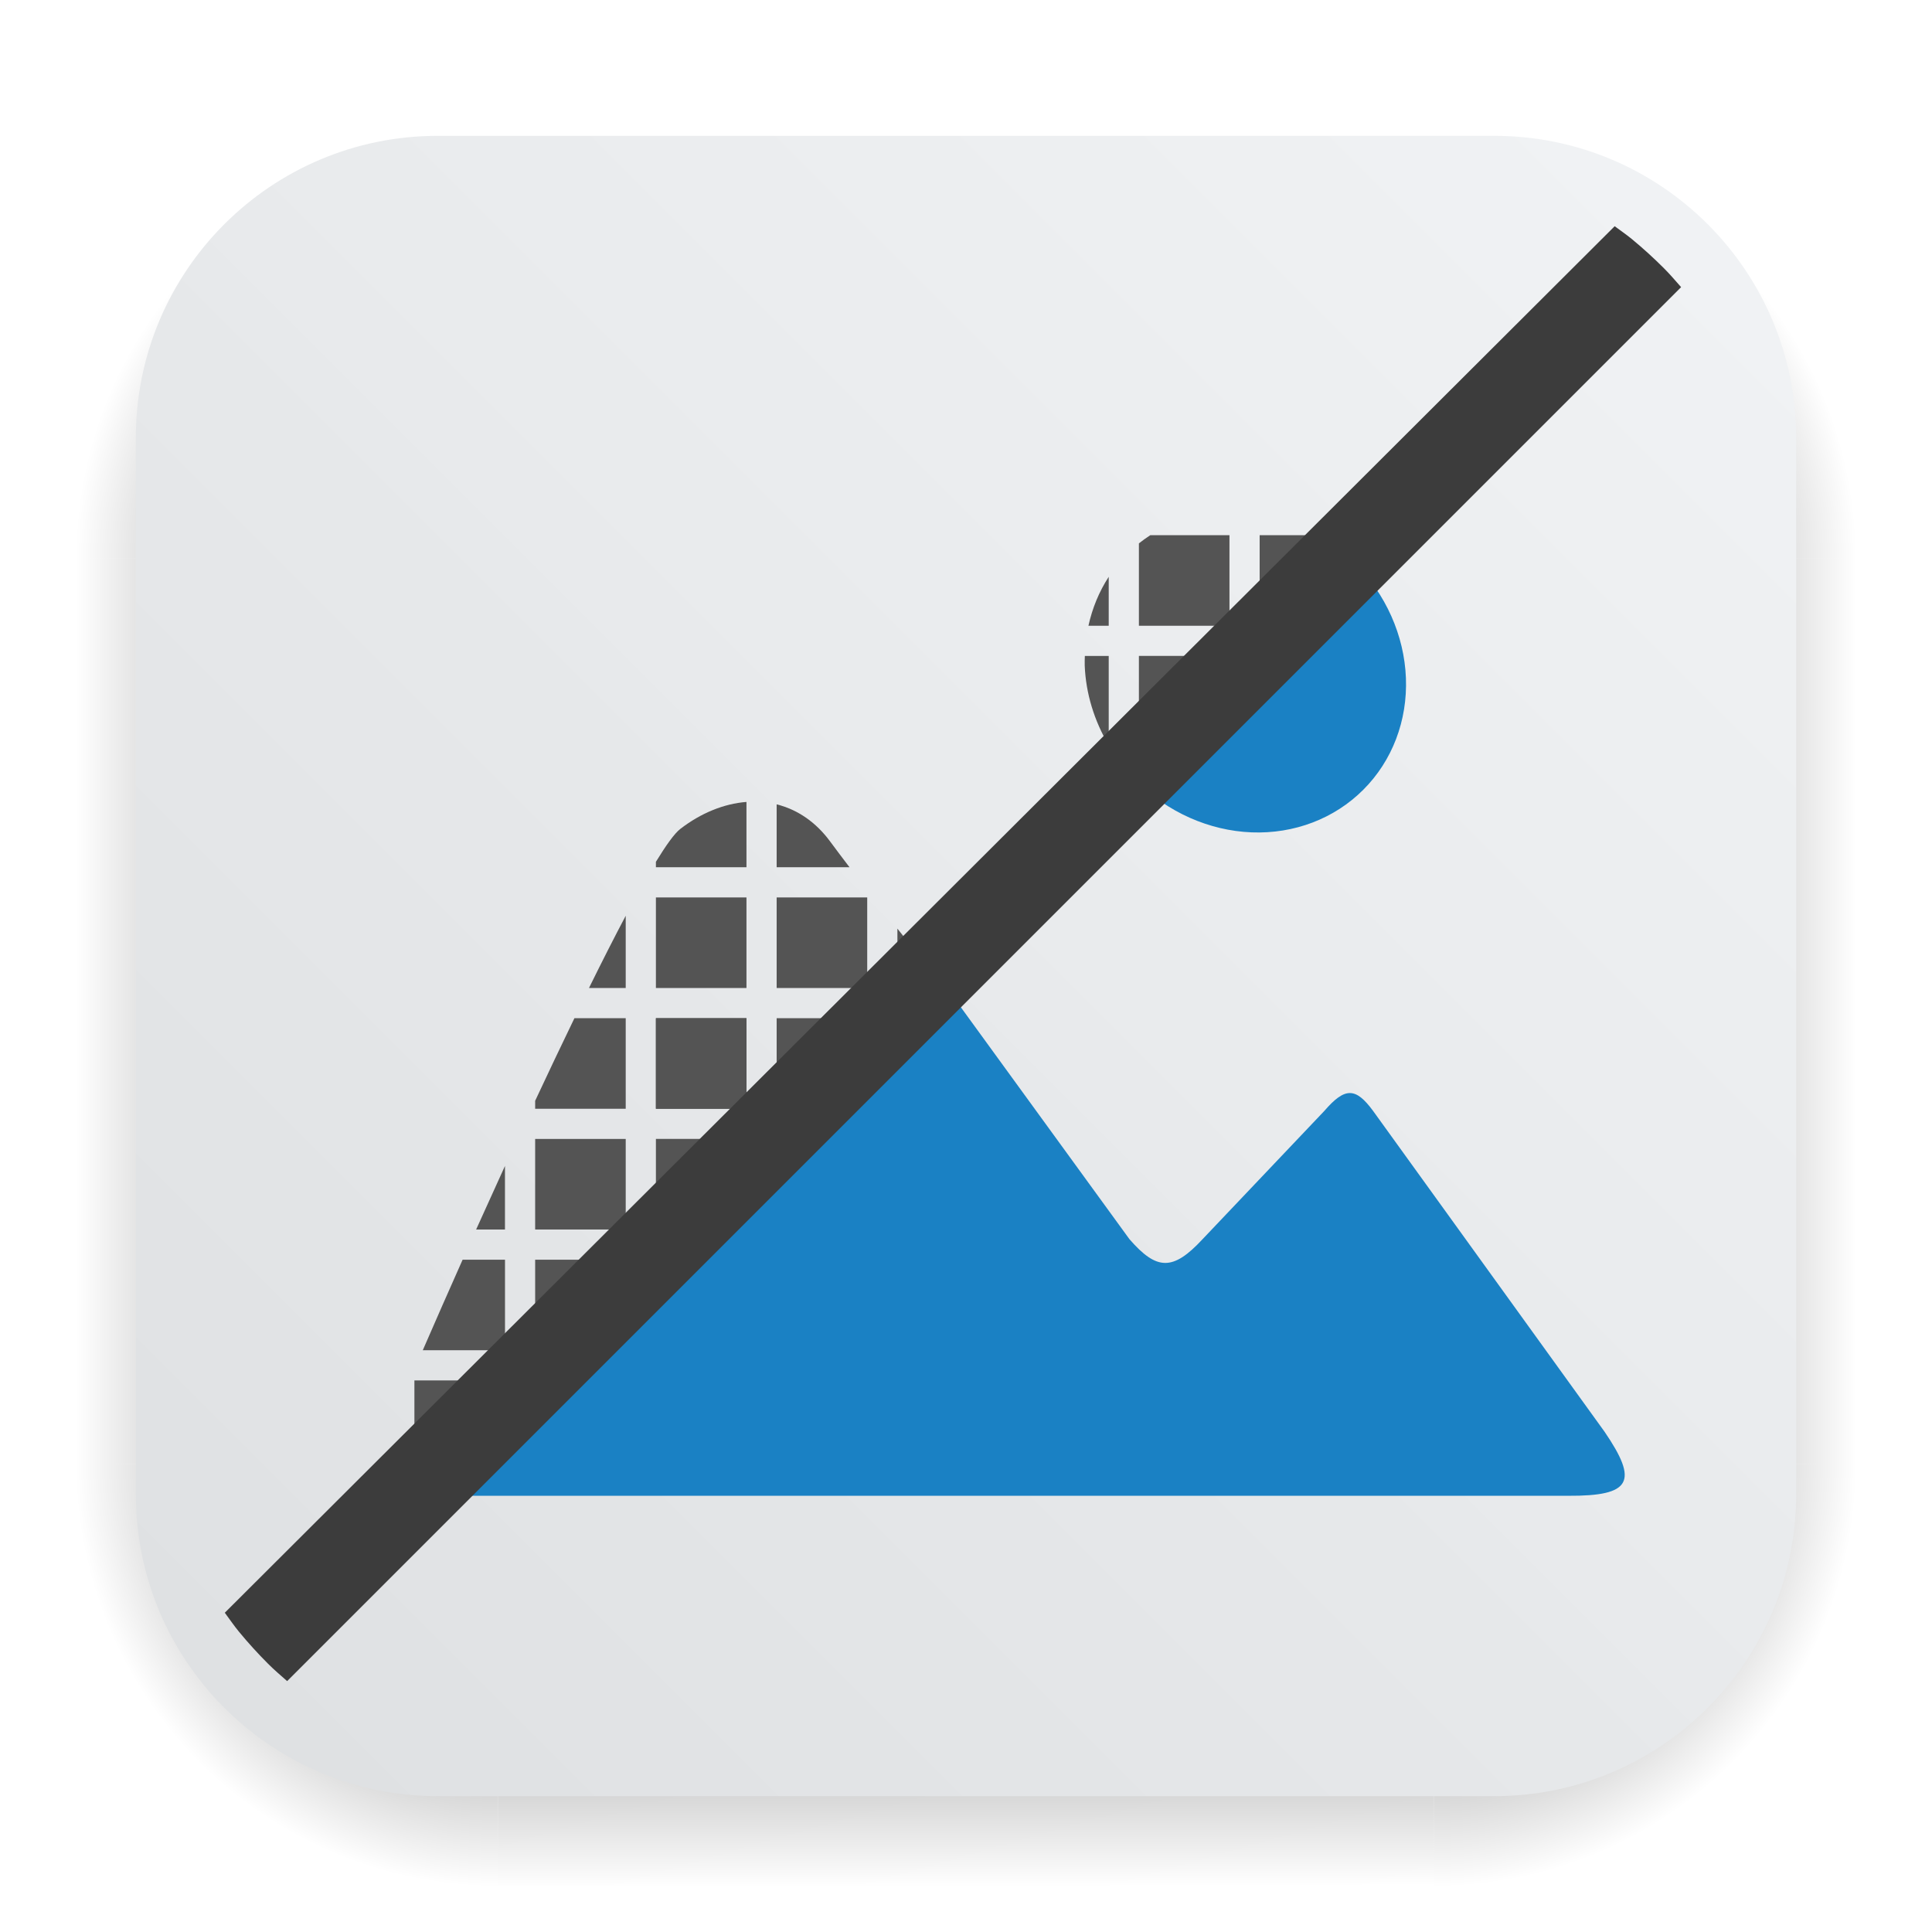
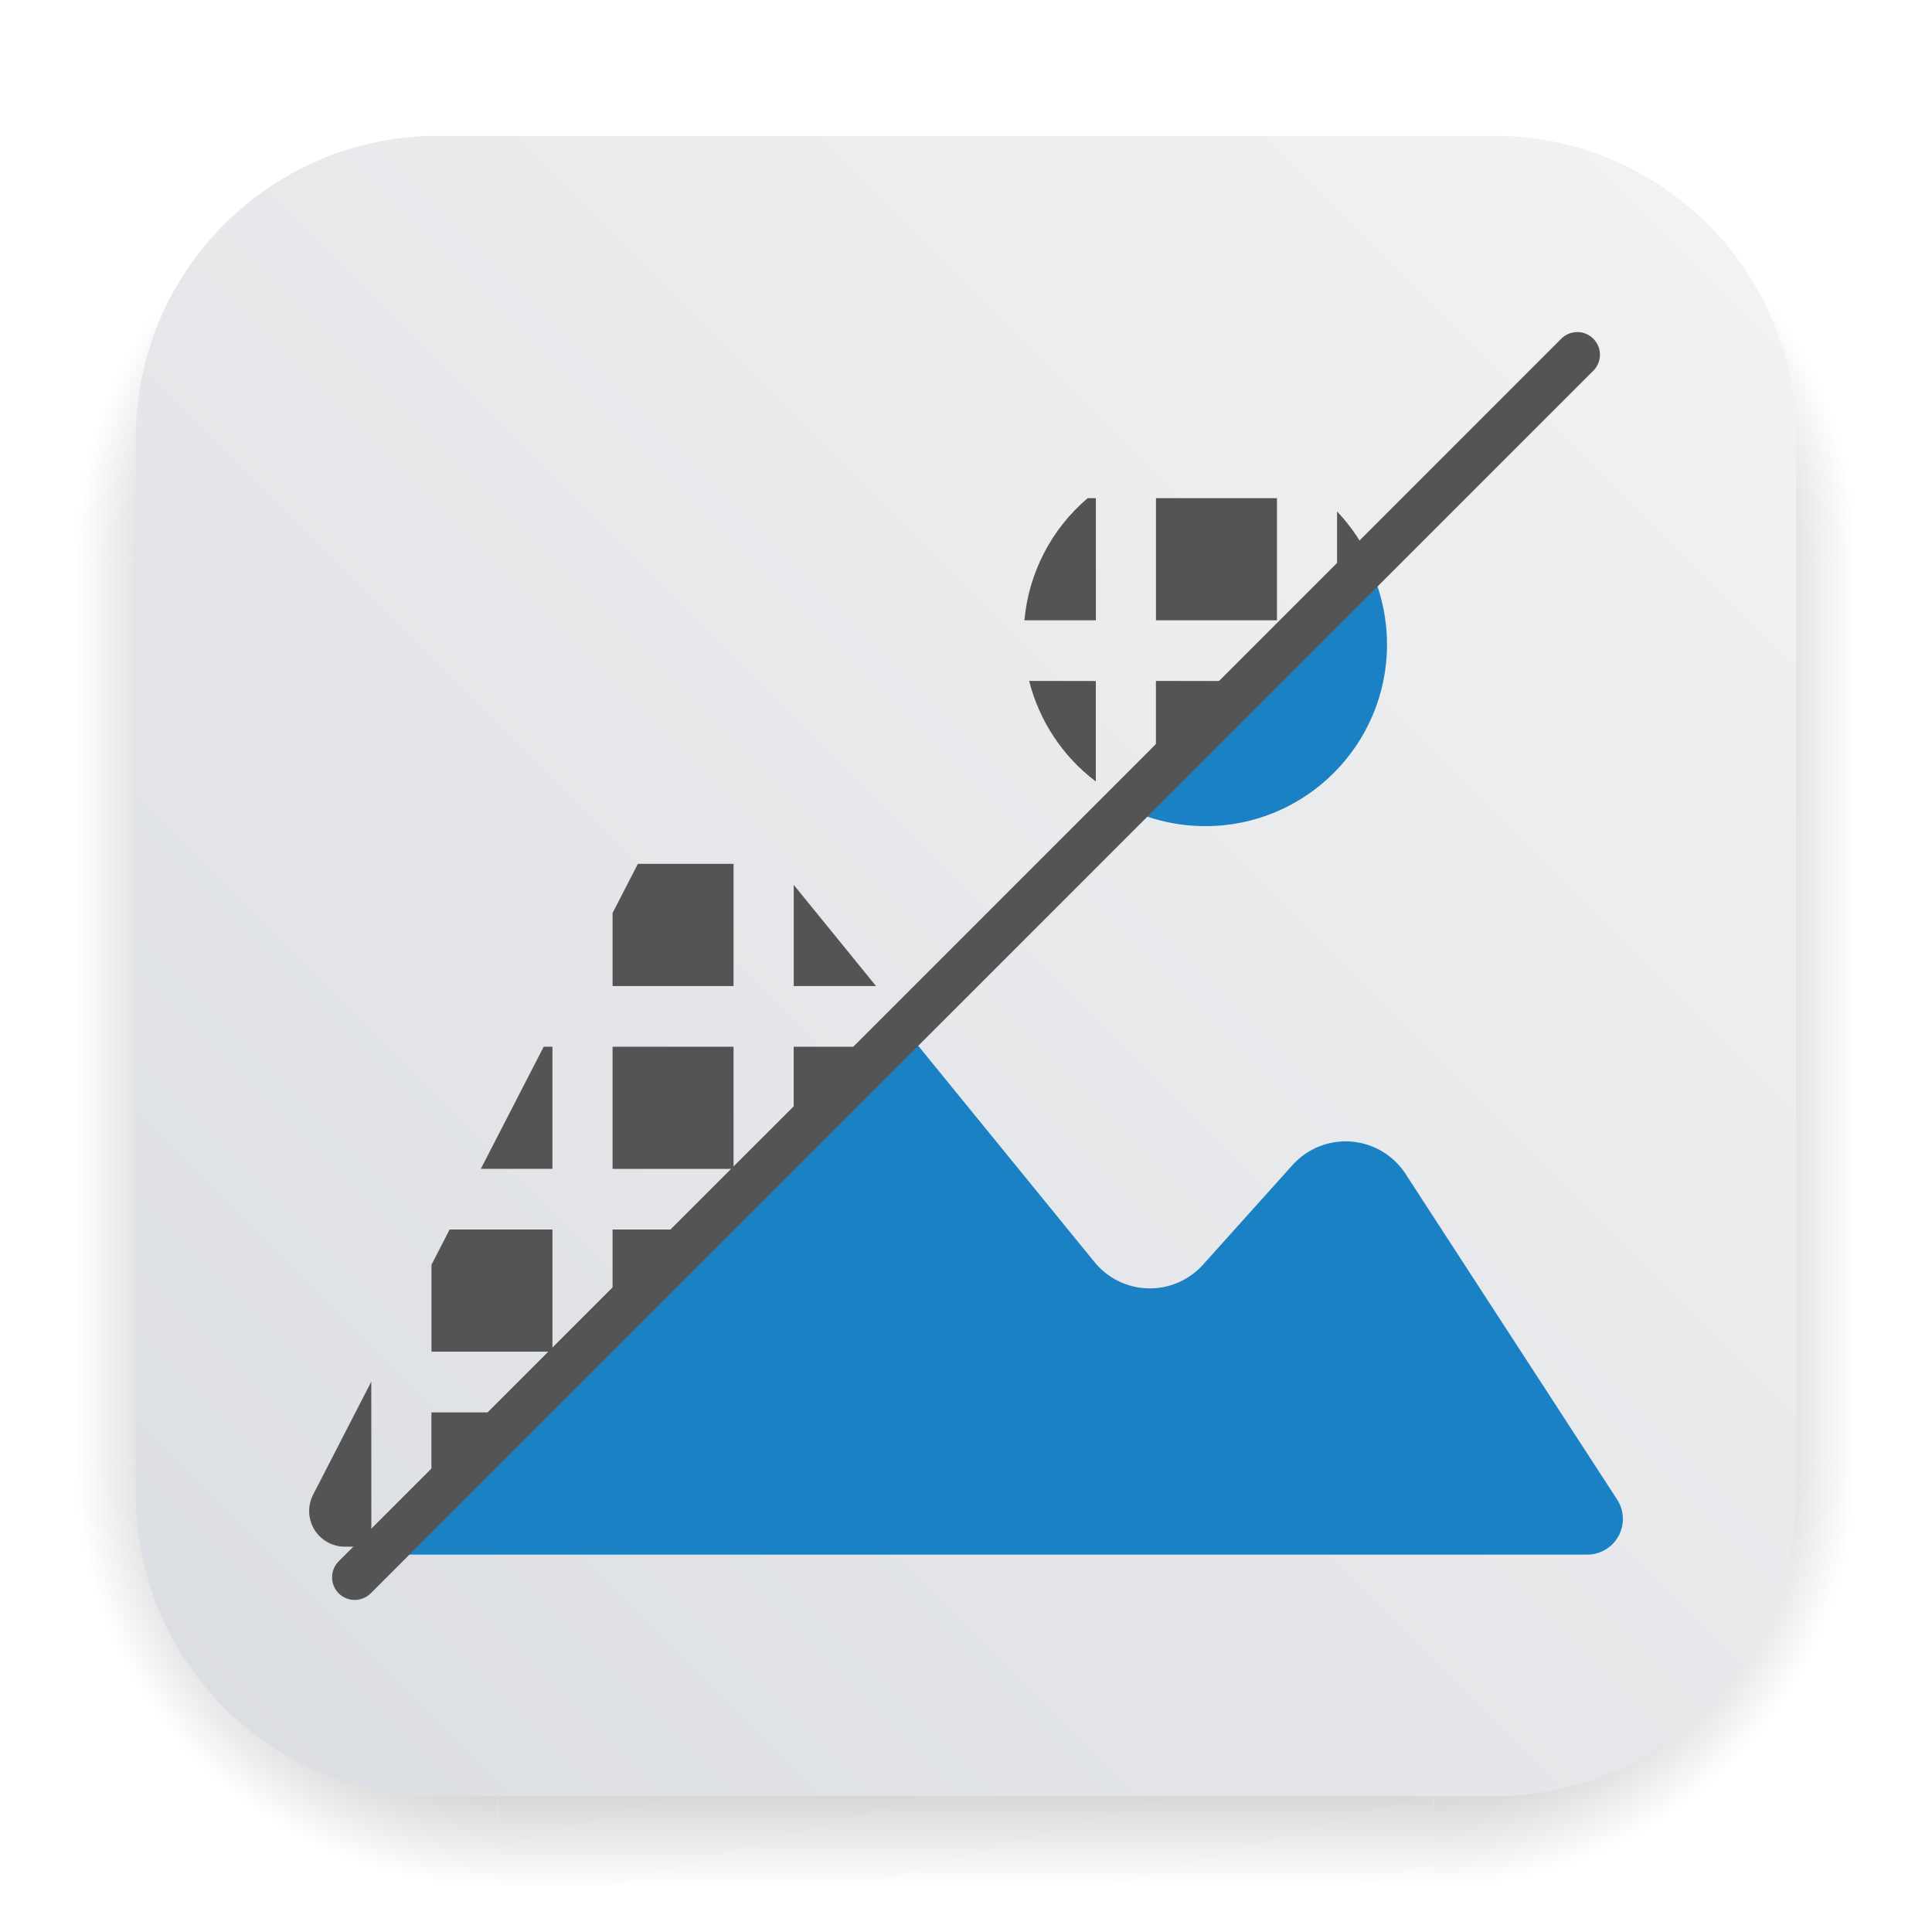
- <svg xmlns="http://www.w3.org/2000/svg" xmlns:xlink="http://www.w3.org/1999/xlink" width="64" height="64" version="1.1" id="svg4">
-   <defs id="defs4">
-     <filter style="color-interpolation-filters:sRGB" id="filter1057" x="-0.027" width="1.054" y="-0.027" height="1.054">
-       <feGaussianBlur stdDeviation="0.619" id="feGaussianBlur1059" />
-     </filter>
-     <linearGradient xlink:href="#linearGradient1051" id="linearGradient1053" x1="-127" y1="60" x2="-72" y2="5" gradientUnits="userSpaceOnUse" gradientTransform="translate(131.5,-0.509997)" />
-     <linearGradient id="linearGradient1051">
-       <stop style="stop-color:#dee0e2;stop-opacity:1" offset="0" id="stop1047" />
-       <stop style="stop-color:#f1f3f5;stop-opacity:0.996" offset="1" id="stop1049" />
+ <svg xmlns="http://www.w3.org/2000/svg" xmlns:xlink="http://www.w3.org/1999/xlink" width="64" height="64" version="1.1" id="svg3">
+   <defs id="defs3">
+     <linearGradient id="linearGradient1005-5" x1="3.729" x2="12.359" y1="13.306" y2="4.676" gradientTransform="matrix(3.779564,0,0,3.779564,6.772535,-14.97443)" gradientUnits="userSpaceOnUse">
+       <stop stop-color="#232223" offset="0" id="stop1" />
+       <stop stop-color="#49484d" offset="1" id="stop2" />
+     </linearGradient>
+     <linearGradient id="linearGradient37376">
+       <stop style="stop-color:#f3f3f3;stop-opacity:1;" offset="0" id="stop37372" />
+       <stop style="stop-color:#dadde2;stop-opacity:1;" offset="1" id="stop37374" />
    </linearGradient>
    <radialGradient id="gradient_ds_br" cx="0" cy="0" r="1" gradientUnits="userSpaceOnUse" gradientTransform="matrix(13.9984,0.00477622,-0.00477841,14.0048,47.5016,48.4952)">
-       <stop offset="0.65" id="stop1" />
-       <stop offset="1" stop-opacity="0" id="stop2" />
+       <stop offset="0.65" id="stop3" />
+       <stop offset="1" stop-opacity="0" id="stop4" />
    </radialGradient>
    <linearGradient id="gradient_ds_b" x1="30.449" y1="48.5" x2="30.492" y2="62.5" gradientUnits="userSpaceOnUse">
-       <stop offset="0.654" id="stop3" />
-       <stop offset="1" stop-opacity="0" id="stop4" />
+       <stop offset="0.654" id="stop5" />
+       <stop offset="1" stop-opacity="0" id="stop6" />
    </linearGradient>
    <radialGradient id="gradient_ds_bl" cx="0" cy="0" r="1" gradientUnits="userSpaceOnUse" gradientTransform="matrix(0,14,-14,0,16.5,48.5)">
-       <stop offset="0.65" id="stop5" />
-       <stop offset="1" stop-opacity="0" id="stop6" />
+       <stop offset="0.65" id="stop7" />
+       <stop offset="1" stop-opacity="0" id="stop8" />
    </radialGradient>
    <linearGradient id="gradient_ds_r" x1="47.5" y1="33.5" x2="61.5" y2="33.501" gradientUnits="userSpaceOnUse">
-       <stop offset="0.649" id="stop7" />
-       <stop offset="1" stop-opacity="0" id="stop8" />
-     </linearGradient>
-     <linearGradient id="gradient_ds_l" x1="16.5" y1="33.895" x2="2.5" y2="33.895" gradientUnits="userSpaceOnUse">
      <stop offset="0.649" id="stop9" />
      <stop offset="1" stop-opacity="0" id="stop10" />
    </linearGradient>
+     <linearGradient id="gradient_ds_l" x1="16.5" y1="33.895" x2="2.5" y2="33.895" gradientUnits="userSpaceOnUse">
+       <stop offset="0.649" id="stop11" />
+       <stop offset="1" stop-opacity="0" id="stop12" />
+     </linearGradient>
    <radialGradient id="gradient_ds_tr" cx="0" cy="0" r="1" gradientTransform="matrix(0.00843236,-14,14.0084,0.0189842,47.4916,18.5)" gradientUnits="userSpaceOnUse">
-       <stop offset="0.65" id="stop11" />
-       <stop offset="1" stop-opacity="0" id="stop12" />
+       <stop offset="0.65" id="stop13" />
+       <stop offset="1" stop-opacity="0" id="stop14" />
    </radialGradient>
    <linearGradient id="gradient_ds_t" x1="29.98" y1="18.5" x2="29.916" y2="4.5" gradientUnits="userSpaceOnUse">
-       <stop offset="0.649" id="stop13" />
-       <stop offset="1" stop-opacity="0" id="stop14" />
+       <stop offset="0.649" id="stop15" />
+       <stop offset="1" stop-opacity="0" id="stop16" />
    </linearGradient>
    <radialGradient id="gradient_ds_tl" cx="0" cy="0" r="1" gradientTransform="matrix(-0.00843236,-14,-14.0084,0.0189842,16.5084,18.5)" gradientUnits="userSpaceOnUse">
-       <stop offset="0.65" id="stop15" />
-       <stop offset="1" stop-opacity="0" id="stop16" />
+       <stop offset="0.65" id="stop17" />
+       <stop offset="1" stop-opacity="0" id="stop18" />
    </radialGradient>
+     <linearGradient xlink:href="#linearGradient37376" id="linearGradient18" x1="59.5" y1="4.5" x2="4.5" y2="59.5" gradientUnits="userSpaceOnUse" />
+     <clipPath clipPathUnits="userSpaceOnUse" id="clipPath991">
+       <path style="fill:none;stroke:#000000;stroke-width:1px;stroke-linecap:butt;stroke-linejoin:miter;stroke-opacity:1" d="M 1,22.5 24.965,-1.238 1,-1.272 Z" id="path993" />
+     </clipPath>
  </defs>
  <g id="ds" opacity="0.25">
    <path id="ds-br" d="m 47.5,48.5 h 14 v 14 h -14 z" fill="url(#gradient_ds_br)" style="fill:url(#gradient_ds_br)" />
    <path id="ds-b" d="m 16.5,48.5 h 31 v 14 h -31 z" fill="url(#gradient_ds_b)" style="fill:url(#gradient_ds_b)" />
    <path id="ds-bl" d="m 2.5,48.5 h 14 v 14 h -14 z" fill="url(#gradient_ds_bl)" style="fill:url(#gradient_ds_bl)" />
    <path id="ds-r" d="m 47.5,18.5 h 14 v 30 h -14 z" fill="url(#gradient_ds_r)" style="fill:url(#gradient_ds_r)" />
    <path id="ds-l" d="m 2.5,18.5 h 14 v 30 h -14 z" fill="url(#gradient_ds_l)" style="fill:url(#gradient_ds_l)" />
    <path id="ds-tr" d="m 47.5,4.5 h 14 v 14 h -14 z" fill="url(#gradient_ds_tr)" style="fill:url(#gradient_ds_tr)" />
    <path id="ds-t" d="m 16.5,4.5 h 31 v 14 h -31 z" fill="url(#gradient_ds_t)" style="fill:url(#gradient_ds_t)" />
    <path id="ds-tl" d="m 16.5,4.5 h -14 v 14 h 14 z" fill="url(#gradient_ds_tl)" style="fill:url(#gradient_ds_tl)" />
  </g>
-   <rect style="fill:url(#linearGradient1053);fill-opacity:1;stroke-width:2.744;stroke-linecap:round" id="bg" width="55" height="55" x="4.5" y="4.5" rx="10" />
+   <rect x="4.5" y="4.5" width="55" height="55" stroke-linecap="round" stroke-width="2.744" id="bg" style="display:inline;fill:url(#linearGradient18);fill-opacity:1" rx="10" />
  <g id="art">
-     <path fill="#1a81c4" fill-rule="evenodd" d="m 46.573,22.46 c -0.055,-1.411 -0.668,-2.786 -1.705,-3.823 l -7.23,7.23 c 1.036,1.037 2.411,1.65 3.822,1.706 1.411,0.055 2.743,-0.453 3.701,-1.412 0.96,-0.959 1.467,-2.29 1.412,-3.701 z m -14.844,10.768 5.686,7.822 c 0.9,1.032 1.434,1.064 2.421,0 l 4.035,-4.25 c 0.685,-0.794 1.038,-0.782 1.614,0 l 7.666,10.625 c 1.132,1.658 0.894,2.136 -1.21,2.125 H 14.82 Z" clip-rule="evenodd" id="path7" />
-     <g id="g137" style="fill:#545454;fill-opacity:1" transform="translate(61.77866)">
-       <path id="path48" d="m -44.051,37.729 v 3 h 3 v -3 z" style="fill:#545454;fill-opacity:1" />
-       <path id="path137" d="m -40.051,33.729 v 3 h 3 v -3 z" style="fill:#545454;fill-opacity:1" />
-       <path id="path136" d="m -40.051,33.729 h 3 v 3 h -3 z" style="fill:#545454;fill-opacity:1" />
-       <path id="path135" d="m -36.051,29.729 v 3 h 3 v -3 z" style="fill:#545454;fill-opacity:1" />
-       <path id="path134" d="m -40.051,29.729 v 3 h 3 v -3 z" style="fill:#545454;fill-opacity:1" />
-       <path id="path133" d="m -42.268,32.729 h 1.217 v -2.393 c -0.376,0.711 -0.783,1.511 -1.217,2.393 z" style="fill:#545454;fill-opacity:1" />
-       <path id="path132" d="m -44.051,36.465 v 0.264 h 3 v -3 H -42.75 c -0.425,0.879 -0.856,1.783 -1.301,2.736 z" style="fill:#545454;fill-opacity:1" />
-       <path id="path131" d="m -46.006,40.729 h 0.955 v -2.105 c -0.323,0.707 -0.641,1.407 -0.955,2.105 z" style="fill:#545454;fill-opacity:1" />
-       <path id="path130" d="m -47.775,44.729 h 2.725 v -3 h -1.404 c -0.497,1.111 -0.888,2.012 -1.32,3 z" style="fill:#545454;fill-opacity:1" />
-       <path id="path129" d="m -45.051,47.324 v -1.596 h -3 v 3 h 1.697 z" style="fill:#545454;fill-opacity:1" />
-       <path id="path128" d="m -43.57,45.729 h -0.48 v 0.518 z" style="fill:#545454;fill-opacity:1" />
-       <path id="path127" d="m -41.051,43.012 v -1.283 h -3 v 3 h 1.408 z" style="fill:#545454;fill-opacity:1" />
-       <path id="path126" d="m -39.859,41.729 h -0.191 v 0.205 z" style="fill:#545454;fill-opacity:1" />
-       <path id="path125" d="m -37.051,38.701 v -0.973 h -3 v 3 h 1.119 z" style="fill:#545454;fill-opacity:1" />
-       <path id="path124" d="m -33.051,34.389 v -0.66 h -3 v 3 h 0.83 z" style="fill:#545454;fill-opacity:1" />
-       <path id="path123" d="m -32.051,30.762 v 1.967 h 0.541 l 0.553,-0.596 c -0.245,-0.301 -0.683,-0.854 -1.094,-1.371 z" style="fill:#545454;fill-opacity:1" />
-       <path id="path122" d="m -36.051,26.645 v 2.084 h 2.414 c -0.222,-0.293 -0.447,-0.587 -0.635,-0.844 -0.489,-0.669 -1.109,-1.072 -1.779,-1.24 z" style="fill:#545454;fill-opacity:1" />
-       <path id="path120" d="m -40.051,28.547 v 0.182 h 3 v -2.164 c -0.744,0.058 -1.504,0.364 -2.193,0.895 -0.188,0.144 -0.469,0.537 -0.807,1.088 z" style="fill:#545454;fill-opacity:1" />
-       <path id="path119" d="m -24.051,18 v 2.729 h 3 v -3 h -2.623 c -0.129,0.085 -0.256,0.174 -0.377,0.271 z" style="fill:#545454;fill-opacity:1" />
-       <path id="path118" d="m -25.723,20.729 h 0.672 v -1.621 c -0.32,0.491 -0.544,1.04 -0.672,1.621 z" style="fill:#545454;fill-opacity:1" />
-       <path id="path117" d="m -25.051,24.688 v -2.959 h -0.791 c -0.002,0.105 -0.008,0.21 -0.004,0.316 0.036,0.926 0.316,1.833 0.795,2.643 z" style="fill:#545454;fill-opacity:1" />
-       <path id="path116" d="m -24.002,25.729 h -0.049 v 0.049 z" style="fill:#545454;fill-opacity:1" />
-       <path id="path115" d="m -21.051,22.777 v -1.049 h -3 v 3 h 1.049 z" style="fill:#545454;fill-opacity:1" />
-       <path id="path114" d="m -19.002,20.729 2.092,-2.092 c -0.356,-0.356 -0.754,-0.658 -1.178,-0.908 h -1.963 v 3 z" style="fill:#545454;fill-opacity:1" />
-       <path id="path113" d="m -20.051,21.777 0.049,-0.049 h -0.049 z" style="fill:#545454;fill-opacity:1" />
+     <g id="g1" transform="translate(-2.2681066e-4,1.414109)">
+       <g id="g4595" transform="matrix(1.103031,0,0,1.103033,24.35382,27.00835)" style="display:inline;stroke-width:0.907">
+         <g id="g964" transform="matrix(2.04,0,0,2.04,-24.12084,-16.10147)" style="stroke-width:0.444">
+           <path id="path4007" style="display:inline;fill:#1a81c4;fill-opacity:1;stroke-width:0.444" class="cls-2" d="M 20.987,3.29 17.286,6.991 A 2.675,2.675 0 0 0 18.745,7.424 2.675,2.675 0 0 0 21.42,4.749 2.675,2.675 0 0 0 20.987,3.29 Z M 14.115,10.162 6.13,18.148 H 24.366 a 0.525,0.525 0 0 0 0.441,-0.812 l -3.115,-4.794 a 1.051,1.051 0 0 0 -1.662,-0.13 l -1.32,1.469 a 1.051,1.051 0 0 1 -1.596,-0.039 z" />
+         </g>
+       </g>
+       <g id="g983" transform="matrix(2,0,0,2.019111,5.296958,9.03381)" style="display:inline;stroke-width:0.498" clip-path="url(#clipPath991)">
+         <path id="path414" style="display:inline;fill:#545454;fill-opacity:1;stroke-width:0.444" class="cls-2" d="m 17.013,2.712 a 2.675,2.675 0 0 0 -0.931,1.798 h 1.052 V 2.712 Z m 1.006,0 v 1.798 h 1.781 V 2.712 Z M 20.685,2.908 v 1.601 h 0.725 A 2.675,2.675 0 0 0 20.685,2.908 Z m -4.533,2.495 a 2.675,2.675 0 0 0 0.981,1.48 V 5.404 Z m 1.866,0 v 1.798 h 1.781 V 5.404 Z m 2.666,0 V 6.591 A 2.675,2.675 0 0 0 21.339,5.404 Z M 10.392,8.095 10.019,8.819 v 1.075 h 1.781 V 8.095 Z m 2.294,0.31 V 9.894 H 13.897 Z M 9.005,10.788 8.08,12.585 H 9.134 v -1.798 z m 1.014,0 v 1.798 h 1.781 v -1.798 z m 2.666,0 v 1.798 h 1.781 v -1.798 z m 2.666,0.892 v 0.905 h 0.737 z m 5.479,0.385 a 1.051,1.051 0 0 0 -0.146,0.007 v 0.514 h 1.035 l -0.028,-0.043 A 1.051,1.051 0 0 0 20.831,12.064 Z M 7.62,13.479 7.353,13.998 v 1.279 H 9.134 v -1.798 z m 2.399,0 v 1.798 h 1.781 v -1.798 z m 2.666,0 v 1.798 h 1.781 v -1.798 z m 2.666,0 v 1.798 h 1.781 v -1.411 a 1.051,1.051 0 0 1 -0.02,-0.023 l -0.296,-0.364 z m 3.718,0 -0.361,0.402 a 1.051,1.051 0 0 1 -0.691,0.345 v 1.052 h 1.781 v -1.798 z m 1.614,0 v 1.798 h 1.781 v -1.544 l -0.165,-0.254 z m 2.666,1.617 v 2.871 H 22.466 V 16.171 H 20.685 v 1.797 H 19.8 V 16.171 h -1.781 v 1.797 H 17.133 V 16.171 h -1.781 v 1.977 h 9.014 a 0.525,0.525 0 0 0 0.441,-0.812 z M 6.467,15.718 5.611,17.382 a 0.525,0.525 0 0 0 0.467,0.766 h 0.39 z m 0.885,0.453 v 1.977 H 9.134 V 16.171 Z m 2.666,0 v 1.977 h 1.781 V 16.171 Z m 2.666,0 v 1.977 h 1.781 V 16.171 Z" transform="matrix(1.125092,0,0,1.114445,-3.774588,-0.02386942)" />
+       </g>
    </g>
-     <path id="path9" d="M 7.447 53.424 C 7.603 53.634 7.75 53.851 7.916 54.053 C 8.221 54.423 8.544 54.778 8.883 55.117 C 9.083 55.318 9.3 55.501 9.512 55.689 L 55.689 9.512 C 55.501 9.3 55.318 9.083 55.117 8.883 C 54.778 8.544 54.423 8.221 54.053 7.916 C 53.872 7.767 53.676 7.635 53.488 7.494 L 7.447 53.424 z " style="fill:#3c3c3c;fill-opacity:1" />
+     <path style="display:inline;fill:none;stroke:#545454;stroke-width:1.5;stroke-linecap:round;stroke-linejoin:miter;stroke-miterlimit:4;stroke-dasharray:none;stroke-opacity:1" d="M 11.75,52.25 52.25,11.75" id="path995" clip-path="none" />
  </g>
</svg>
